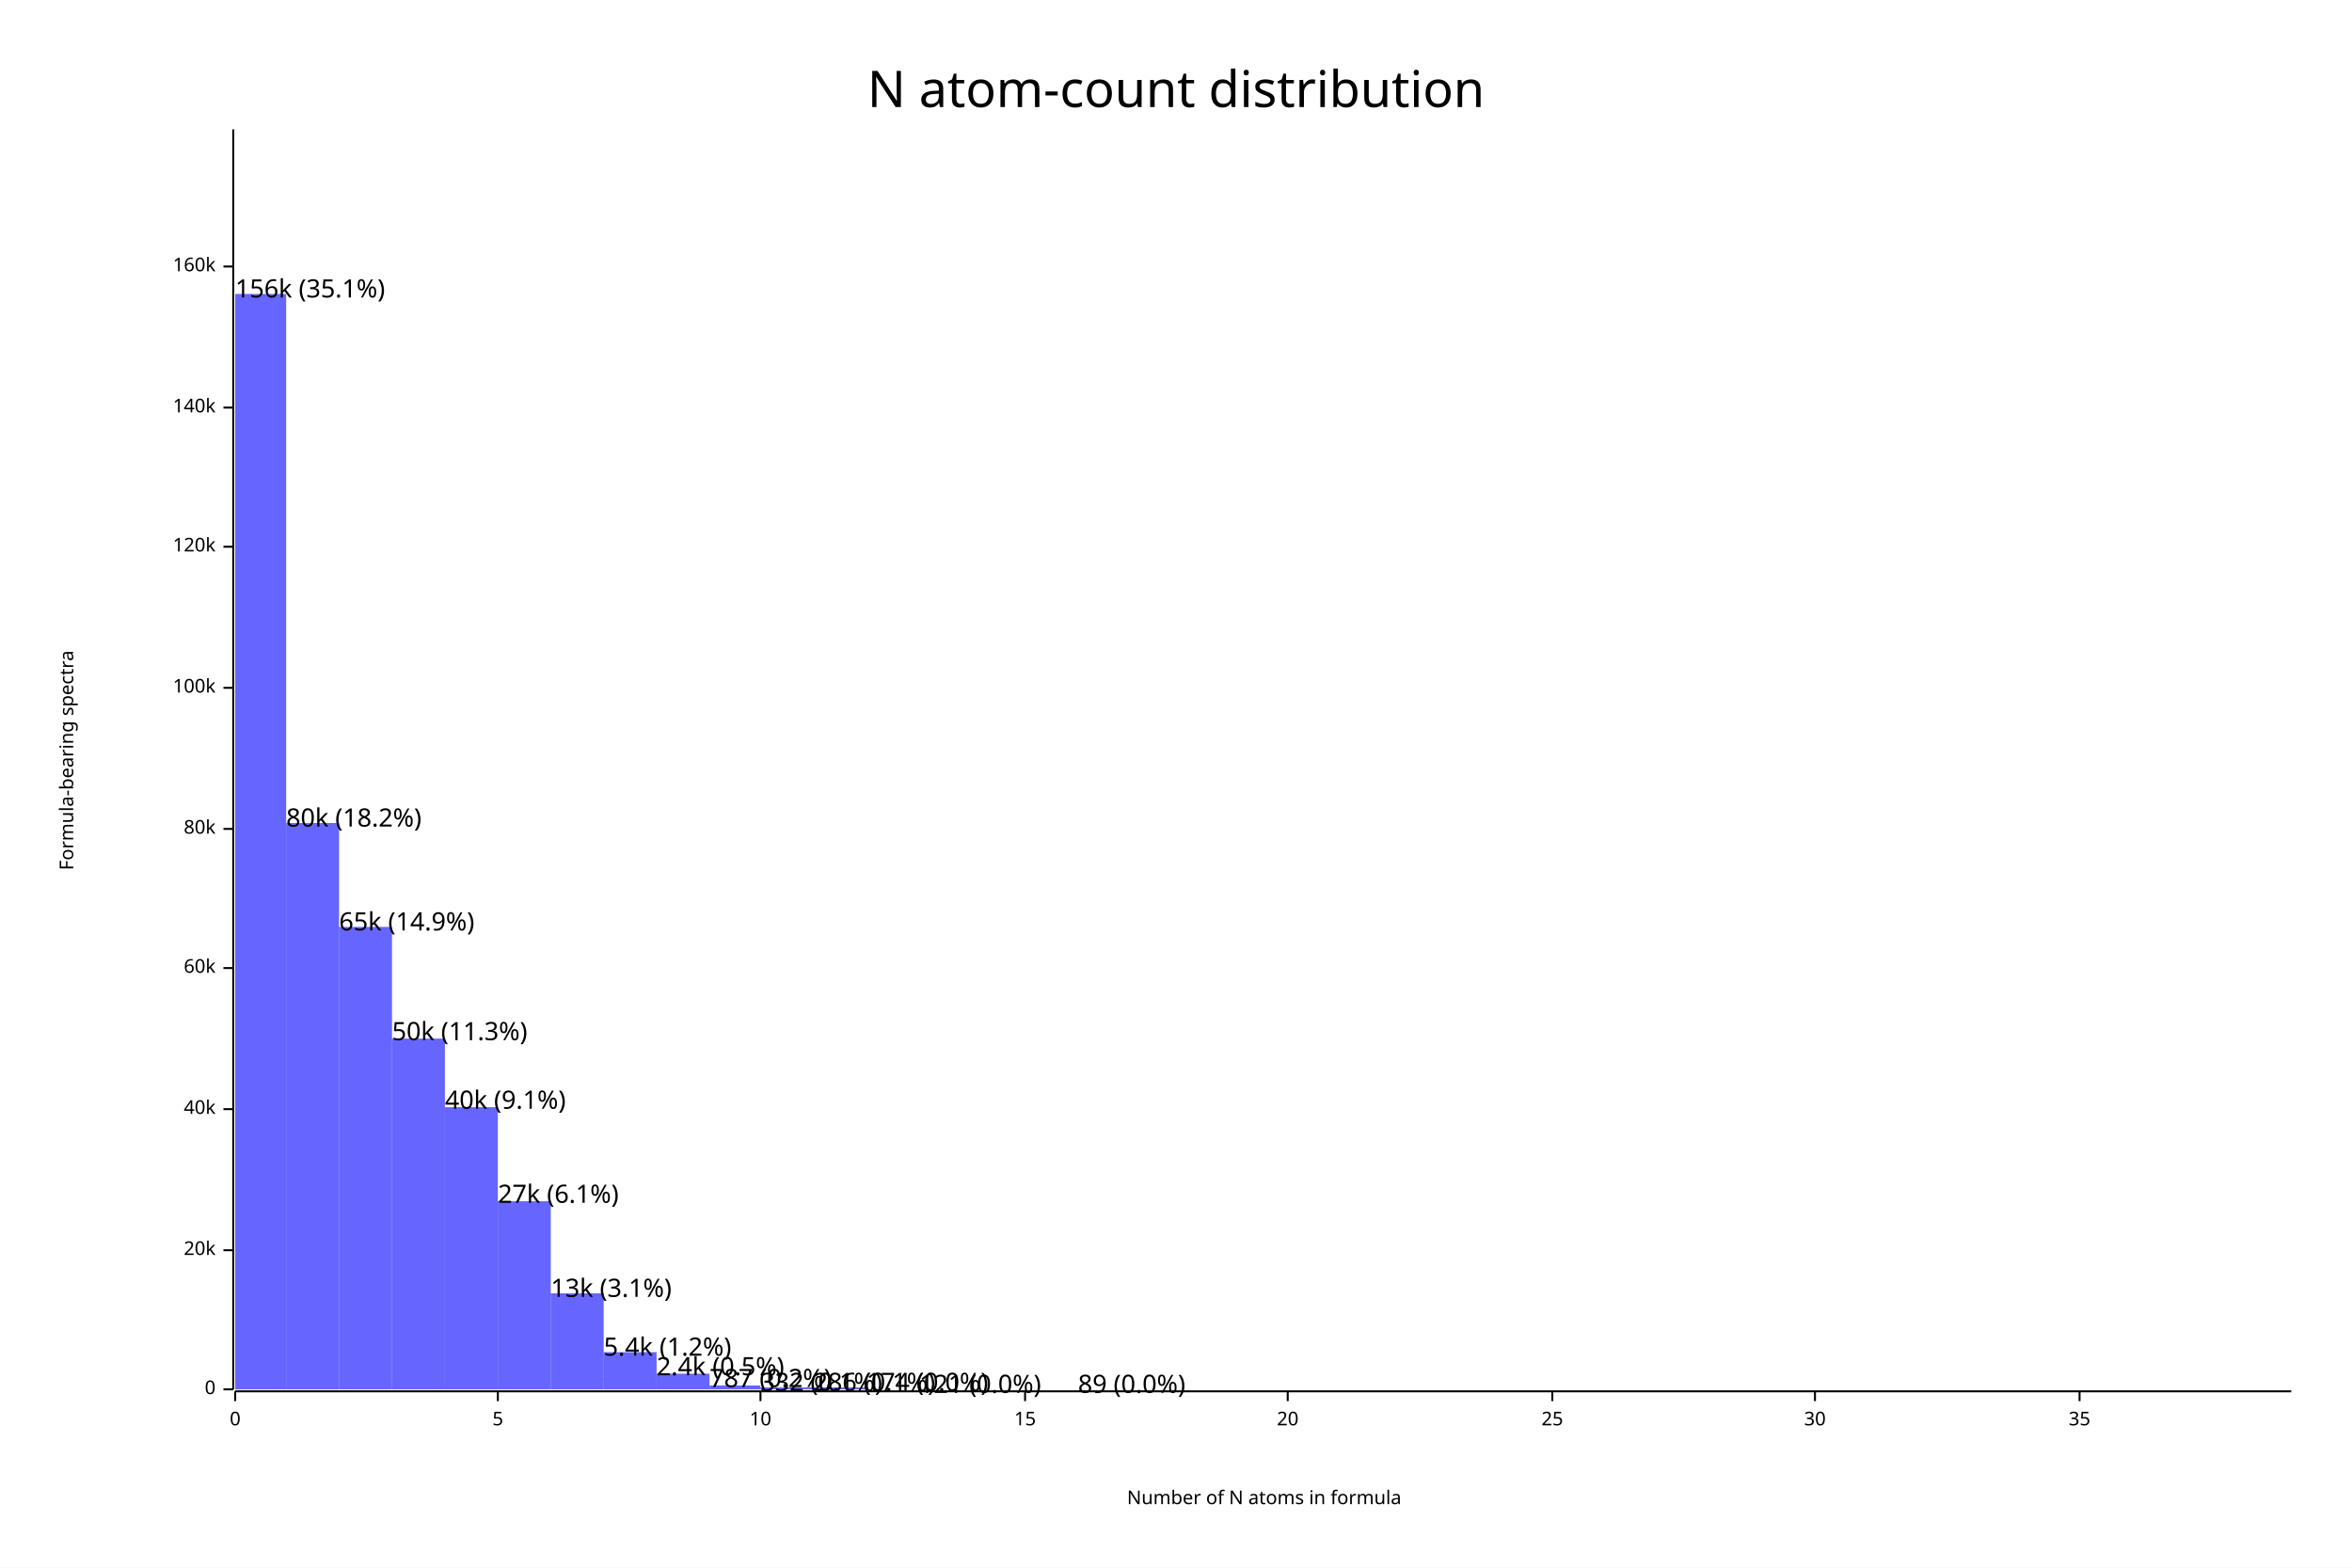
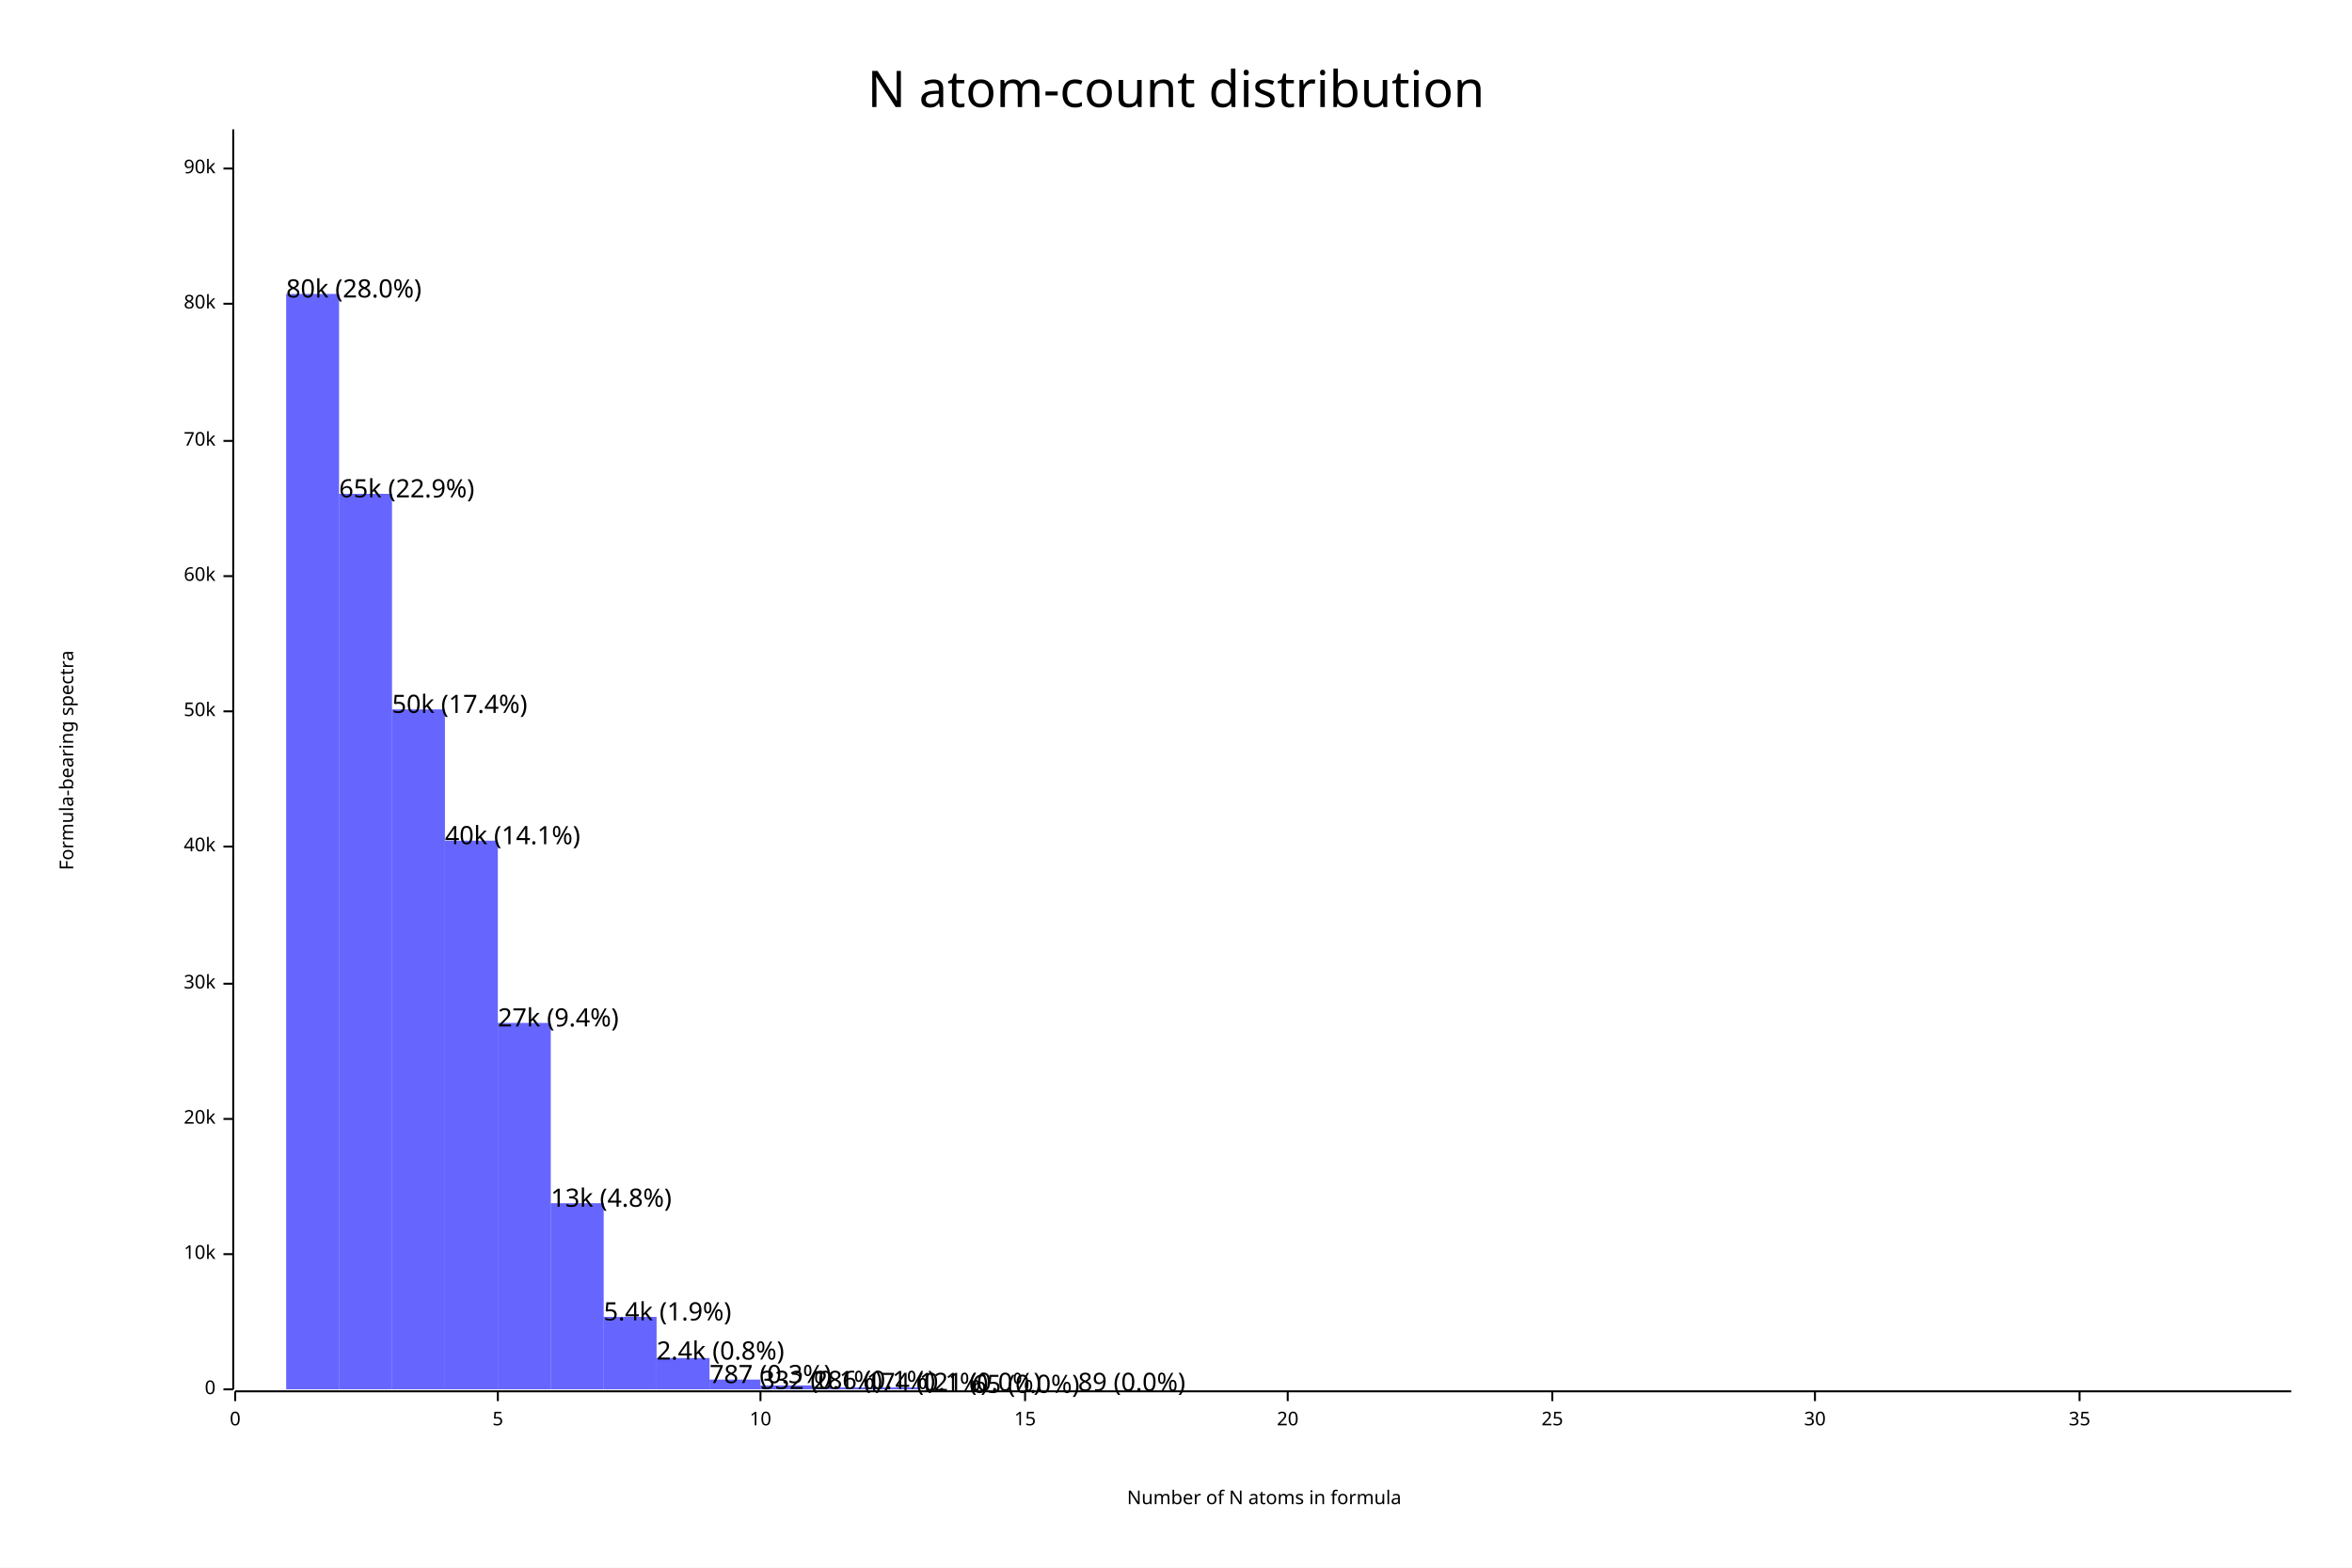
<svg xmlns="http://www.w3.org/2000/svg" width="1200" height="800" viewBox="0 0 1200 800">
  <rect x="0" y="0" width="1200" height="800" opacity="1" fill="#FFFFFF" stroke="none" />
  <text x="600" y="35" dy="0.76em" text-anchor="middle" font-family="sans-serif" font-size="25.806" opacity="1" fill="#000000">
N atom-count distribution
</text>
  <text x="30" y="388" dy="0.76em" text-anchor="middle" font-family="sans-serif" font-size="9.677" opacity="1" fill="#000000" transform="rotate(270, 30, 388)">
Formula-bearing spectra
</text>
  <text x="645" y="770" dy="-0.5ex" text-anchor="middle" font-family="sans-serif" font-size="9.677" opacity="1" fill="#000000">
Number of N atoms in formula
</text>
  <polyline fill="none" opacity="1" stroke="#000000" stroke-width="1" points="119,66 119,709 " />
  <text x="110" y="709" dy="0.5ex" text-anchor="end" font-family="sans-serif" font-size="9.677" opacity="1" fill="#000000">
0
</text>
  <polyline fill="none" opacity="1" stroke="#000000" stroke-width="1" points="114,709 119,709 " />
-   <text x="110" y="638" dy="0.5ex" text-anchor="end" font-family="sans-serif" font-size="9.677" opacity="1" fill="#000000">
+   <text x="110" y="640" dy="0.5ex" text-anchor="end" font-family="sans-serif" font-size="9.677" opacity="1" fill="#000000">
+ 10k
+ </text>
+   <polyline fill="none" opacity="1" stroke="#000000" stroke-width="1" points="114,640 119,640 " />
+   <text x="110" y="571" dy="0.5ex" text-anchor="end" font-family="sans-serif" font-size="9.677" opacity="1" fill="#000000">
20k
</text>
-   <polyline fill="none" opacity="1" stroke="#000000" stroke-width="1" points="114,638 119,638 " />
-   <text x="110" y="566" dy="0.5ex" text-anchor="end" font-family="sans-serif" font-size="9.677" opacity="1" fill="#000000">
+   <polyline fill="none" opacity="1" stroke="#000000" stroke-width="1" points="114,571 119,571 " />
+   <text x="110" y="502" dy="0.5ex" text-anchor="end" font-family="sans-serif" font-size="9.677" opacity="1" fill="#000000">
+ 30k
+ </text>
+   <polyline fill="none" opacity="1" stroke="#000000" stroke-width="1" points="114,502 119,502 " />
+   <text x="110" y="432" dy="0.5ex" text-anchor="end" font-family="sans-serif" font-size="9.677" opacity="1" fill="#000000">
40k
</text>
-   <polyline fill="none" opacity="1" stroke="#000000" stroke-width="1" points="114,566 119,566 " />
-   <text x="110" y="494" dy="0.5ex" text-anchor="end" font-family="sans-serif" font-size="9.677" opacity="1" fill="#000000">
+   <polyline fill="none" opacity="1" stroke="#000000" stroke-width="1" points="114,432 119,432 " />
+   <text x="110" y="363" dy="0.5ex" text-anchor="end" font-family="sans-serif" font-size="9.677" opacity="1" fill="#000000">
+ 50k
+ </text>
+   <polyline fill="none" opacity="1" stroke="#000000" stroke-width="1" points="114,363 119,363 " />
+   <text x="110" y="294" dy="0.5ex" text-anchor="end" font-family="sans-serif" font-size="9.677" opacity="1" fill="#000000">
60k
</text>
-   <polyline fill="none" opacity="1" stroke="#000000" stroke-width="1" points="114,494 119,494 " />
-   <text x="110" y="423" dy="0.5ex" text-anchor="end" font-family="sans-serif" font-size="9.677" opacity="1" fill="#000000">
+   <polyline fill="none" opacity="1" stroke="#000000" stroke-width="1" points="114,294 119,294 " />
+   <text x="110" y="225" dy="0.5ex" text-anchor="end" font-family="sans-serif" font-size="9.677" opacity="1" fill="#000000">
+ 70k
+ </text>
+   <polyline fill="none" opacity="1" stroke="#000000" stroke-width="1" points="114,225 119,225 " />
+   <text x="110" y="155" dy="0.5ex" text-anchor="end" font-family="sans-serif" font-size="9.677" opacity="1" fill="#000000">
80k
</text>
-   <polyline fill="none" opacity="1" stroke="#000000" stroke-width="1" points="114,423 119,423 " />
-   <text x="110" y="351" dy="0.5ex" text-anchor="end" font-family="sans-serif" font-size="9.677" opacity="1" fill="#000000">
- 100k
+   <polyline fill="none" opacity="1" stroke="#000000" stroke-width="1" points="114,155 119,155 " />
+   <text x="110" y="86" dy="0.5ex" text-anchor="end" font-family="sans-serif" font-size="9.677" opacity="1" fill="#000000">
+ 90k
</text>
-   <polyline fill="none" opacity="1" stroke="#000000" stroke-width="1" points="114,351 119,351 " />
-   <text x="110" y="279" dy="0.5ex" text-anchor="end" font-family="sans-serif" font-size="9.677" opacity="1" fill="#000000">
- 120k
- </text>
-   <polyline fill="none" opacity="1" stroke="#000000" stroke-width="1" points="114,279 119,279 " />
-   <text x="110" y="208" dy="0.5ex" text-anchor="end" font-family="sans-serif" font-size="9.677" opacity="1" fill="#000000">
- 140k
- </text>
-   <polyline fill="none" opacity="1" stroke="#000000" stroke-width="1" points="114,208 119,208 " />
-   <text x="110" y="136" dy="0.5ex" text-anchor="end" font-family="sans-serif" font-size="9.677" opacity="1" fill="#000000">
- 160k
- </text>
-   <polyline fill="none" opacity="1" stroke="#000000" stroke-width="1" points="114,136 119,136 " />
+   <polyline fill="none" opacity="1" stroke="#000000" stroke-width="1" points="114,86 119,86 " />
  <polyline fill="none" opacity="1" stroke="#000000" stroke-width="1" points="120,710 1169,710 " />
  <text x="120" y="720" dy="0.76em" text-anchor="middle" font-family="sans-serif" font-size="9.677" opacity="1" fill="#000000">
0
</text>
  <polyline fill="none" opacity="1" stroke="#000000" stroke-width="1" points="120,710 120,715 " />
  <text x="254" y="720" dy="0.76em" text-anchor="middle" font-family="sans-serif" font-size="9.677" opacity="1" fill="#000000">
5
</text>
  <polyline fill="none" opacity="1" stroke="#000000" stroke-width="1" points="254,710 254,715 " />
  <text x="388" y="720" dy="0.76em" text-anchor="middle" font-family="sans-serif" font-size="9.677" opacity="1" fill="#000000">
10
</text>
  <polyline fill="none" opacity="1" stroke="#000000" stroke-width="1" points="388,710 388,715 " />
  <text x="523" y="720" dy="0.76em" text-anchor="middle" font-family="sans-serif" font-size="9.677" opacity="1" fill="#000000">
15
</text>
  <polyline fill="none" opacity="1" stroke="#000000" stroke-width="1" points="523,710 523,715 " />
  <text x="657" y="720" dy="0.76em" text-anchor="middle" font-family="sans-serif" font-size="9.677" opacity="1" fill="#000000">
20
</text>
  <polyline fill="none" opacity="1" stroke="#000000" stroke-width="1" points="657,710 657,715 " />
  <text x="792" y="720" dy="0.76em" text-anchor="middle" font-family="sans-serif" font-size="9.677" opacity="1" fill="#000000">
25
</text>
  <polyline fill="none" opacity="1" stroke="#000000" stroke-width="1" points="792,710 792,715 " />
  <text x="926" y="720" dy="0.76em" text-anchor="middle" font-family="sans-serif" font-size="9.677" opacity="1" fill="#000000">
30
</text>
  <polyline fill="none" opacity="1" stroke="#000000" stroke-width="1" points="926,710 926,715 " />
  <text x="1061" y="720" dy="0.76em" text-anchor="middle" font-family="sans-serif" font-size="9.677" opacity="1" fill="#000000">
35
</text>
  <polyline fill="none" opacity="1" stroke="#000000" stroke-width="1" points="1061,710 1061,715 " />
-   <rect x="120" y="150" width="26" height="559" opacity="0.6" fill="#0000FF" stroke="none" />
-   <rect x="146" y="420" width="27" height="289" opacity="0.6" fill="#0000FF" stroke="none" />
-   <rect x="173" y="473" width="27" height="236" opacity="0.6" fill="#0000FF" stroke="none" />
-   <rect x="200" y="530" width="27" height="179" opacity="0.6" fill="#0000FF" stroke="none" />
-   <rect x="227" y="565" width="27" height="144" opacity="0.6" fill="#0000FF" stroke="none" />
-   <rect x="254" y="613" width="27" height="96" opacity="0.6" fill="#0000FF" stroke="none" />
-   <rect x="281" y="660" width="27" height="49" opacity="0.6" fill="#0000FF" stroke="none" />
-   <rect x="308" y="690" width="27" height="19" opacity="0.6" fill="#0000FF" stroke="none" />
-   <rect x="335" y="701" width="27" height="8" opacity="0.6" fill="#0000FF" stroke="none" />
-   <rect x="362" y="707" width="26" height="2" opacity="0.6" fill="#0000FF" stroke="none" />
-   <rect x="388" y="708" width="27" height="1" opacity="0.6" fill="#0000FF" stroke="none" />
+   <rect x="146" y="150" width="27" height="559" opacity="0.6" fill="#0000FF" stroke="none" />
+   <rect x="173" y="252" width="27" height="457" opacity="0.6" fill="#0000FF" stroke="none" />
+   <rect x="200" y="362" width="27" height="347" opacity="0.6" fill="#0000FF" stroke="none" />
+   <rect x="227" y="429" width="27" height="280" opacity="0.6" fill="#0000FF" stroke="none" />
+   <rect x="254" y="522" width="27" height="187" opacity="0.6" fill="#0000FF" stroke="none" />
+   <rect x="281" y="614" width="27" height="95" opacity="0.6" fill="#0000FF" stroke="none" />
+   <rect x="308" y="672" width="27" height="37" opacity="0.6" fill="#0000FF" stroke="none" />
+   <rect x="335" y="693" width="27" height="16" opacity="0.6" fill="#0000FF" stroke="none" />
+   <rect x="362" y="704" width="26" height="5" opacity="0.6" fill="#0000FF" stroke="none" />
+   <rect x="388" y="707" width="27" height="2" opacity="0.6" fill="#0000FF" stroke="none" />
  <rect x="415" y="708" width="27" height="1" opacity="0.6" fill="#0000FF" stroke="none" />
-   <rect x="442" y="709" width="27" height="0" opacity="0.6" fill="#0000FF" stroke="none" />
+   <rect x="442" y="708" width="27" height="1" opacity="0.6" fill="#0000FF" stroke="none" />
  <rect x="469" y="709" width="27" height="0" opacity="0.6" fill="#0000FF" stroke="none" />
  <rect x="496" y="709" width="27" height="0" opacity="0.6" fill="#0000FF" stroke="none" />
  <rect x="523" y="709" width="27" height="0" opacity="0.6" fill="#0000FF" stroke="none" />
  <rect x="550" y="709" width="27" height="0" opacity="0.6" fill="#0000FF" stroke="none" />
  <rect x="577" y="709" width="27" height="0" opacity="0.6" fill="#0000FF" stroke="none" />
  <rect x="604" y="709" width="27" height="0" opacity="0.6" fill="#0000FF" stroke="none" />
  <rect x="631" y="709" width="26" height="0" opacity="0.6" fill="#0000FF" stroke="none" />
  <rect x="657" y="709" width="27" height="0" opacity="0.6" fill="#0000FF" stroke="none" />
  <rect x="684" y="709" width="27" height="0" opacity="0.6" fill="#0000FF" stroke="none" />
  <rect x="711" y="709" width="27" height="0" opacity="0.6" fill="#0000FF" stroke="none" />
  <rect x="738" y="709" width="27" height="0" opacity="0.6" fill="#0000FF" stroke="none" />
  <rect x="765" y="709" width="27" height="0" opacity="0.6" fill="#0000FF" stroke="none" />
  <rect x="792" y="709" width="27" height="0" opacity="0.6" fill="#0000FF" stroke="none" />
  <rect x="1142" y="709" width="27" height="0" opacity="0.6" fill="#0000FF" stroke="none" />
-   <text x="120" y="142" dy="0.76em" text-anchor="start" font-family="sans-serif" font-size="12.903" opacity="1" fill="#000000">
- 156k (35.1%)
+   <text x="146" y="142" dy="0.76em" text-anchor="start" font-family="sans-serif" font-size="12.903" opacity="1" fill="#000000">
+ 80k (28.0%)
</text>
-   <text x="146" y="412" dy="0.76em" text-anchor="start" font-family="sans-serif" font-size="12.903" opacity="1" fill="#000000">
- 80k (18.2%)
+   <text x="173" y="244" dy="0.76em" text-anchor="start" font-family="sans-serif" font-size="12.903" opacity="1" fill="#000000">
+ 65k (22.9%)
</text>
-   <text x="173" y="465" dy="0.76em" text-anchor="start" font-family="sans-serif" font-size="12.903" opacity="1" fill="#000000">
- 65k (14.9%)
+   <text x="200" y="354" dy="0.76em" text-anchor="start" font-family="sans-serif" font-size="12.903" opacity="1" fill="#000000">
+ 50k (17.4%)
</text>
-   <text x="200" y="521" dy="0.76em" text-anchor="start" font-family="sans-serif" font-size="12.903" opacity="1" fill="#000000">
- 50k (11.3%)
+   <text x="227" y="421" dy="0.76em" text-anchor="start" font-family="sans-serif" font-size="12.903" opacity="1" fill="#000000">
+ 40k (14.1%)
</text>
-   <text x="227" y="556" dy="0.76em" text-anchor="start" font-family="sans-serif" font-size="12.903" opacity="1" fill="#000000">
- 40k (9.1%)
+   <text x="254" y="514" dy="0.76em" text-anchor="start" font-family="sans-serif" font-size="12.903" opacity="1" fill="#000000">
+ 27k (9.4%)
</text>
-   <text x="254" y="604" dy="0.76em" text-anchor="start" font-family="sans-serif" font-size="12.903" opacity="1" fill="#000000">
- 27k (6.1%)
+   <text x="281" y="606" dy="0.76em" text-anchor="start" font-family="sans-serif" font-size="12.903" opacity="1" fill="#000000">
+ 13k (4.8%)
</text>
-   <text x="281" y="652" dy="0.76em" text-anchor="start" font-family="sans-serif" font-size="12.903" opacity="1" fill="#000000">
- 13k (3.1%)
+   <text x="308" y="664" dy="0.76em" text-anchor="start" font-family="sans-serif" font-size="12.903" opacity="1" fill="#000000">
+ 5.4k (1.9%)
</text>
-   <text x="308" y="682" dy="0.76em" text-anchor="start" font-family="sans-serif" font-size="12.903" opacity="1" fill="#000000">
- 5.4k (1.2%)
+   <text x="335" y="684" dy="0.76em" text-anchor="start" font-family="sans-serif" font-size="12.903" opacity="1" fill="#000000">
+ 2.4k (0.8%)
</text>
-   <text x="335" y="692" dy="0.76em" text-anchor="start" font-family="sans-serif" font-size="12.903" opacity="1" fill="#000000">
- 2.4k (0.5%)
+   <text x="362" y="696" dy="0.76em" text-anchor="start" font-family="sans-serif" font-size="12.903" opacity="1" fill="#000000">
+ 787 (0.3%)
</text>
-   <text x="362" y="698" dy="0.76em" text-anchor="start" font-family="sans-serif" font-size="12.903" opacity="1" fill="#000000">
- 787 (0.2%)
- </text>
-   <text x="388" y="700" dy="0.76em" text-anchor="start" font-family="sans-serif" font-size="12.903" opacity="1" fill="#000000">
+   <text x="388" y="699" dy="0.76em" text-anchor="start" font-family="sans-serif" font-size="12.903" opacity="1" fill="#000000">
332 (0.1%)
</text>
-   <text x="415" y="700" dy="0.76em" text-anchor="start" font-family="sans-serif" font-size="12.903" opacity="1" fill="#000000">
+   <text x="415" y="699" dy="0.76em" text-anchor="start" font-family="sans-serif" font-size="12.903" opacity="1" fill="#000000">
286 (0.1%)
</text>
  <text x="442" y="700" dy="0.76em" text-anchor="start" font-family="sans-serif" font-size="12.903" opacity="1" fill="#000000">
- 174 (0.0%)
+ 174 (0.1%)
</text>
-   <text x="469" y="701" dy="0.76em" text-anchor="start" font-family="sans-serif" font-size="12.903" opacity="1" fill="#000000">
+   <text x="469" y="700" dy="0.76em" text-anchor="start" font-family="sans-serif" font-size="12.903" opacity="1" fill="#000000">
121 (0.0%)
</text>
-   <text x="550" y="701" dy="0.76em" text-anchor="start" font-family="sans-serif" font-size="12.903" opacity="1" fill="#000000">
+   <text x="496" y="701" dy="0.76em" text-anchor="start" font-family="sans-serif" font-size="12.903" opacity="1" fill="#000000">
+ 65 (0.0%)
+ </text>
+   <text x="550" y="700" dy="0.76em" text-anchor="start" font-family="sans-serif" font-size="12.903" opacity="1" fill="#000000">
89 (0.0%)
</text>
</svg>
